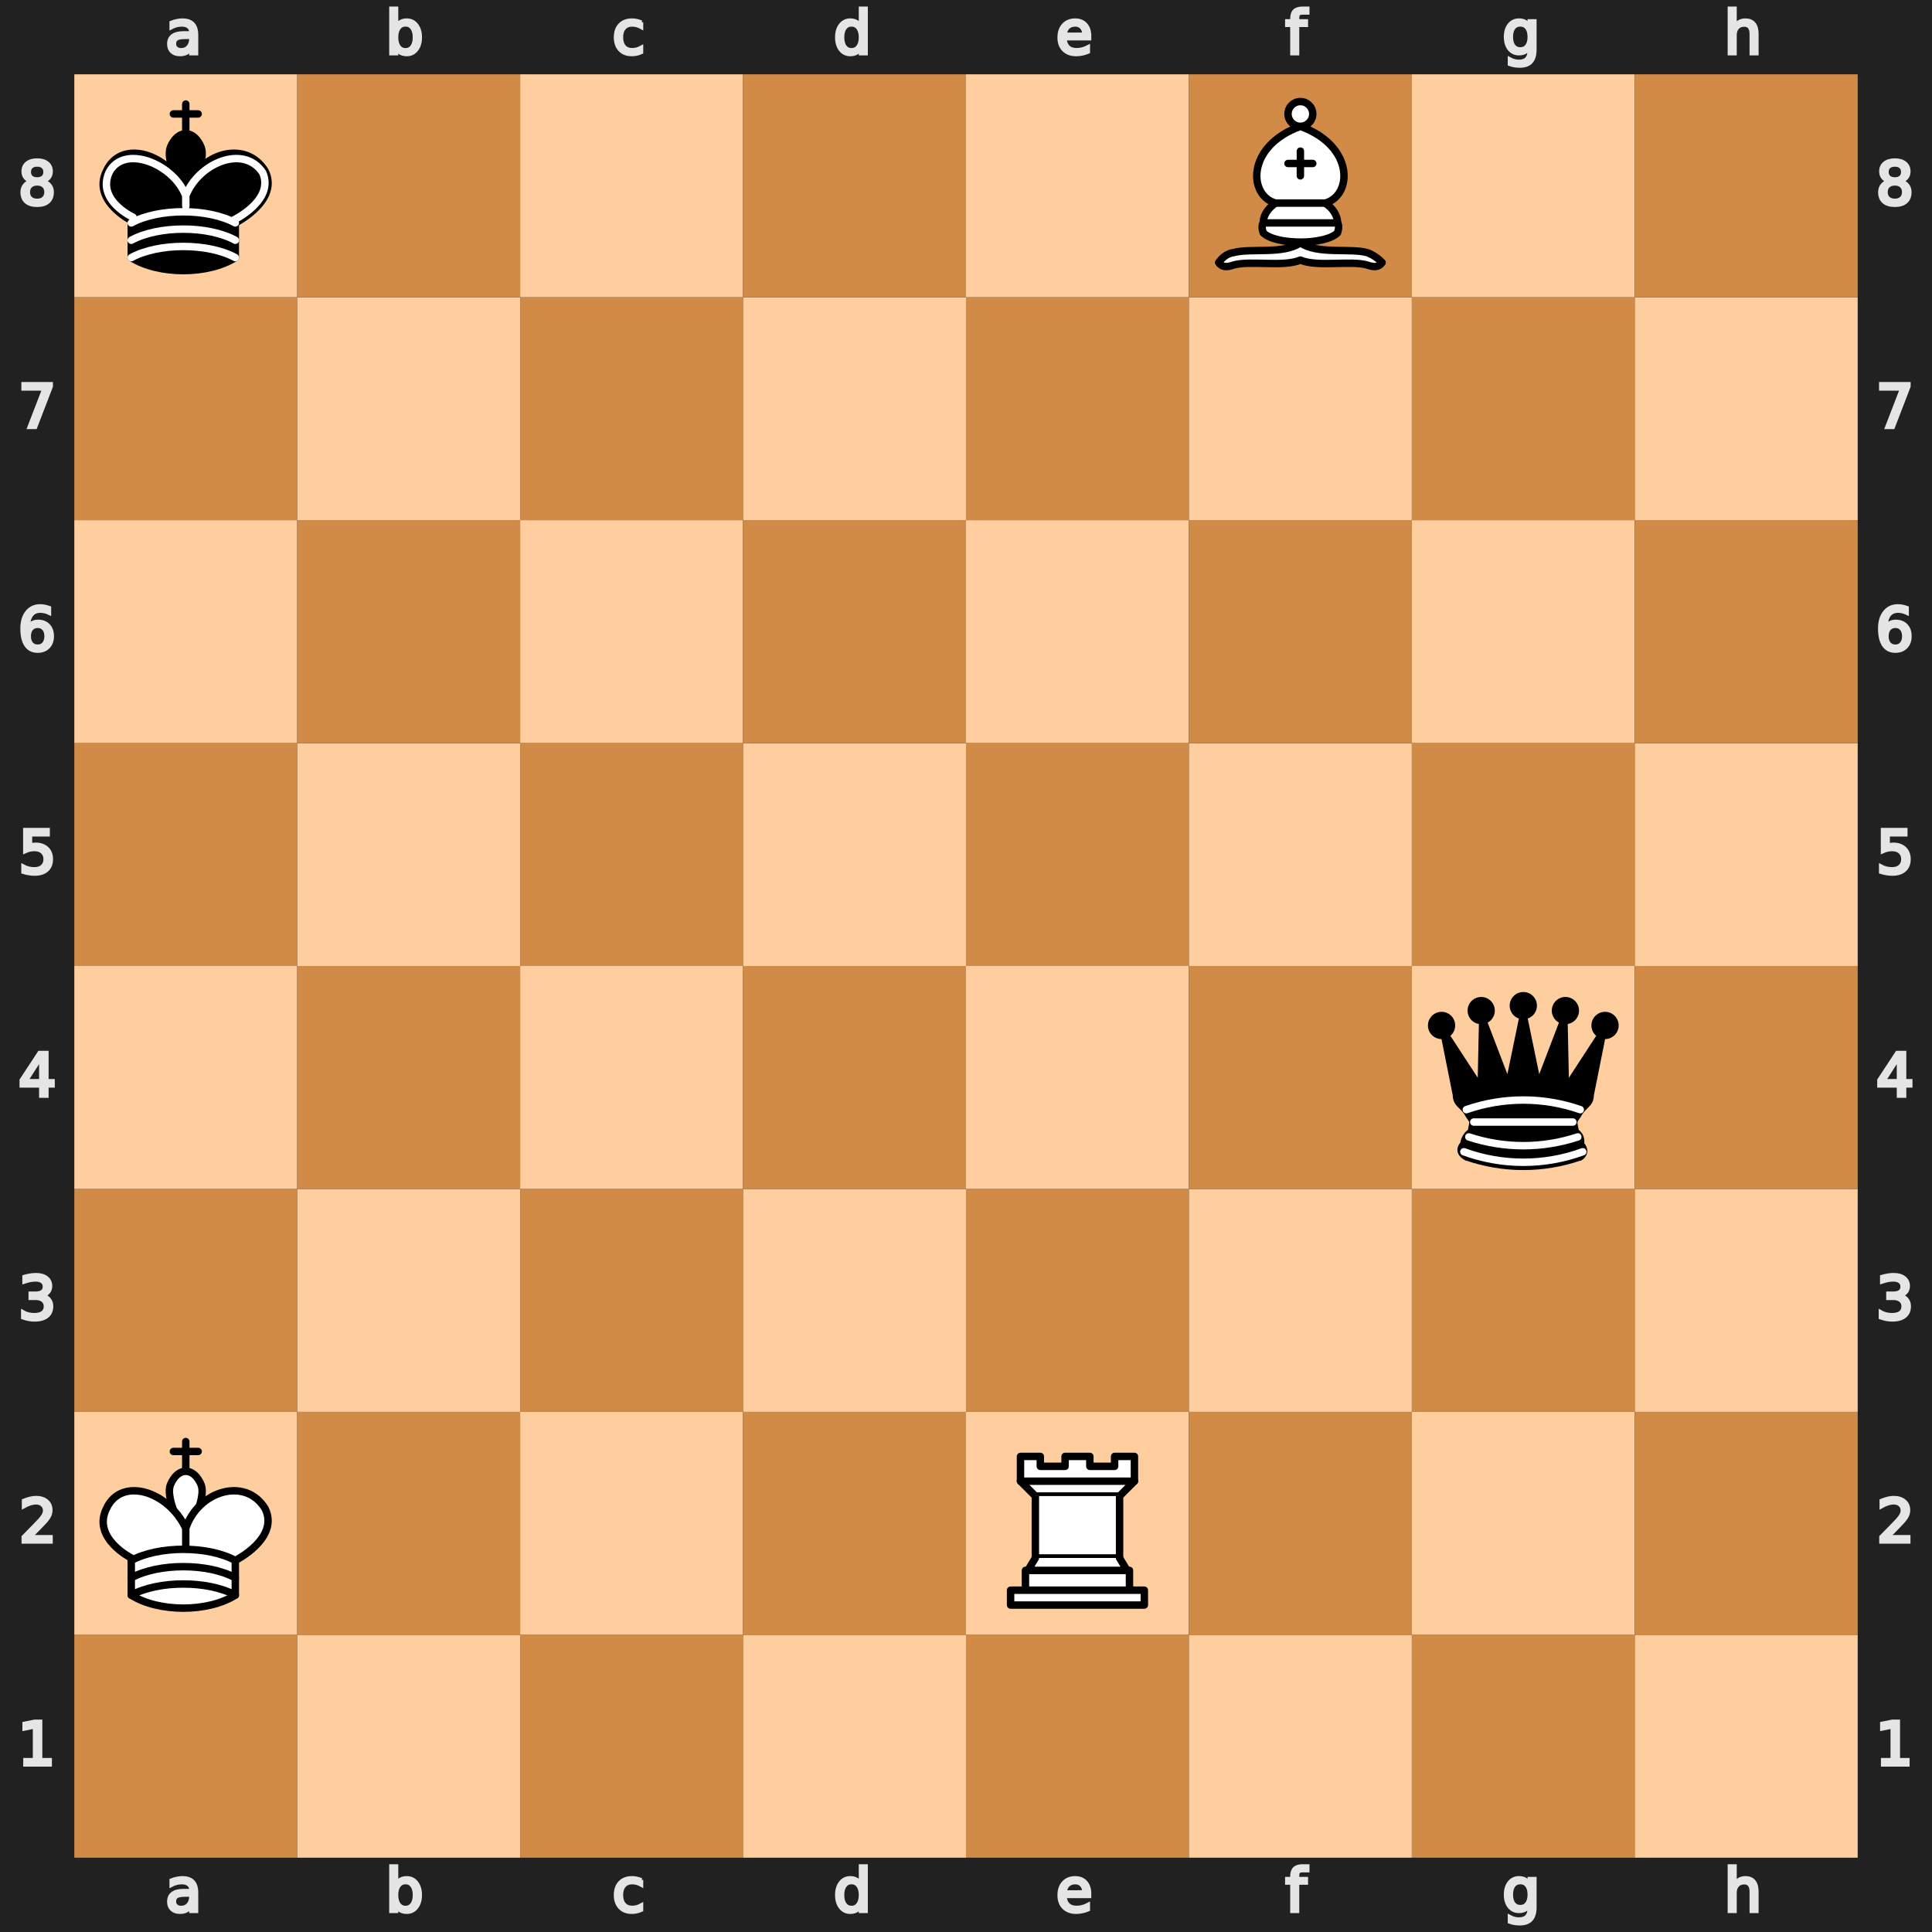
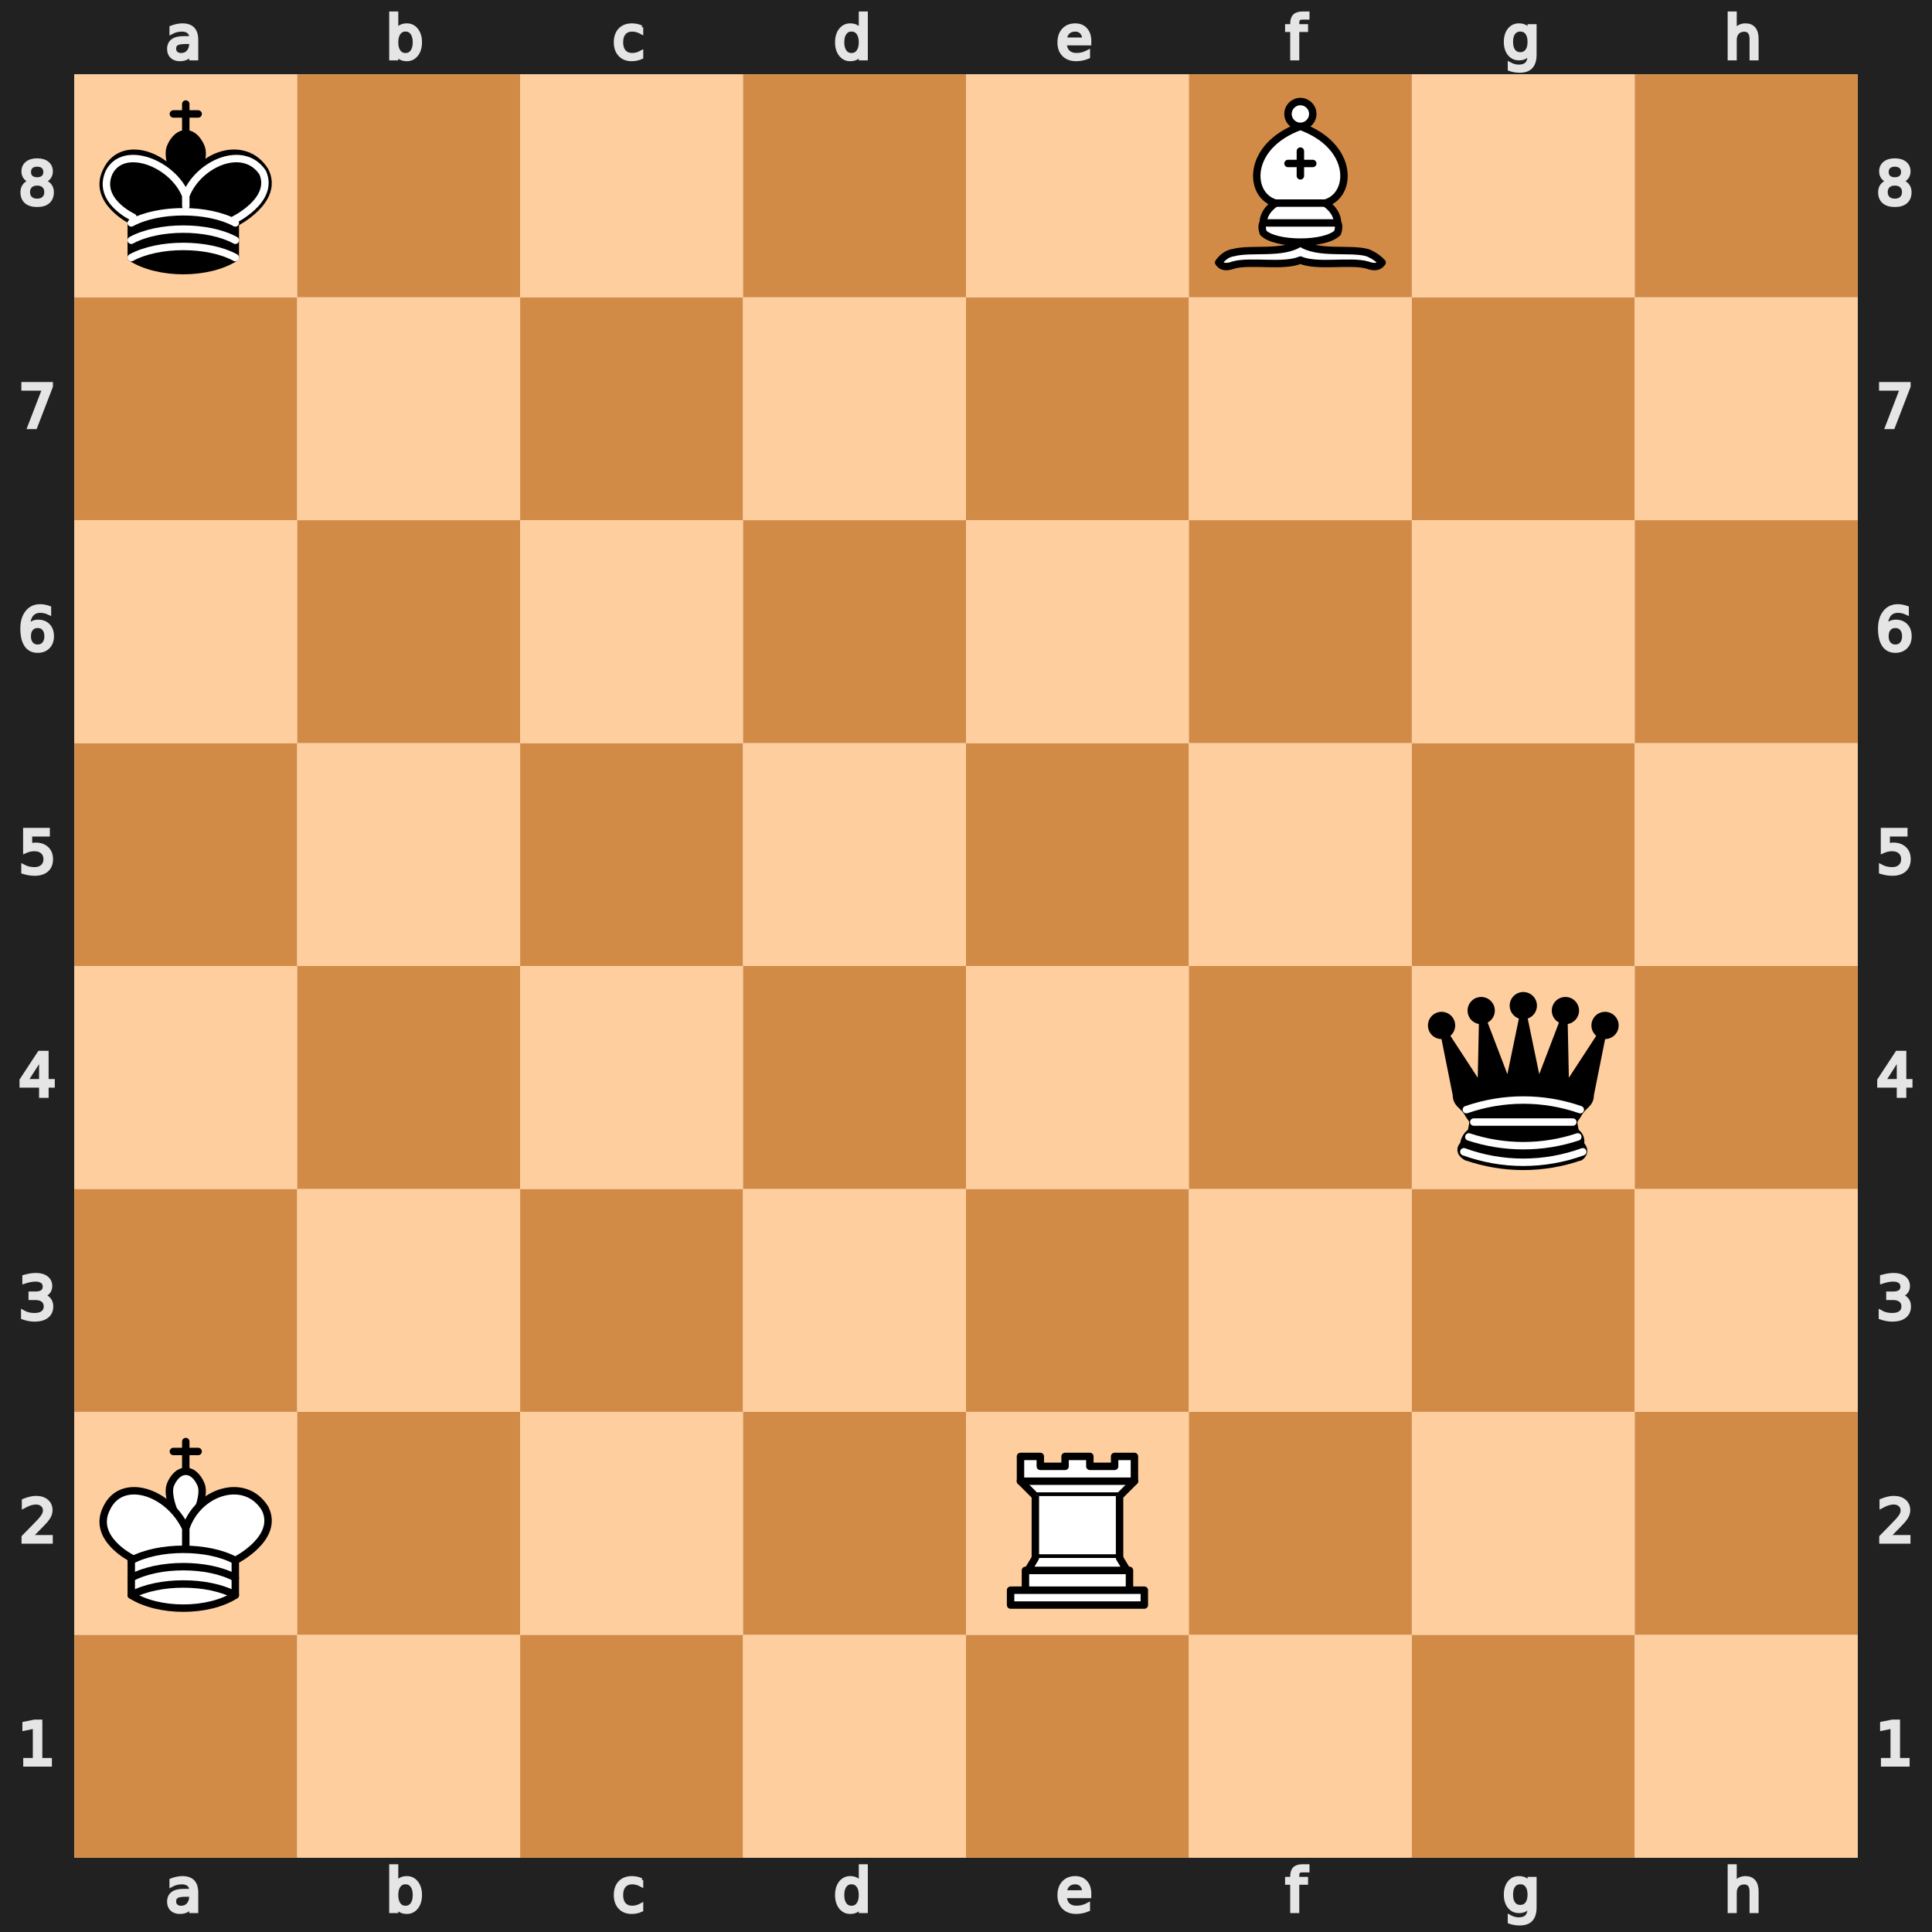
- <svg xmlns="http://www.w3.org/2000/svg" xmlns:xlink="http://www.w3.org/1999/xlink" version="1.2" baseProfile="tiny" viewBox="0 0 390 390" width="200" height="200">
+ <svg xmlns="http://www.w3.org/2000/svg" xmlns:xlink="http://www.w3.org/1999/xlink" viewBox="0 0 390 390" width="200" height="200">
  <defs>
    <g id="white-bishop" class="white bishop" fill="none" fill-rule="evenodd" stroke="#000" stroke-width="1.5" stroke-linecap="round" stroke-linejoin="round">
      <g fill="#fff" stroke-linecap="butt">
        <path d="M9 36c3.39-.97 10.11.43 13.5-2 3.39 2.43 10.11 1.03 13.5 2 0 0 1.65.54 3 2-.68.97-1.65.99-3 .5-3.39-.97-10.11.46-13.5-1-3.39 1.46-10.11.03-13.5 1-1.354.49-2.323.47-3-.5 1.354-1.94 3-2 3-2zM15 32c2.5 2.5 12.5 2.5 15 0 .5-1.5 0-2 0-2 0-2.5-2.5-4-2.5-4 5.5-1.5 6-11.5-5-15.5-11 4-10.5 14-5 15.5 0 0-2.5 1.5-2.5 4 0 0-.5.5 0 2zM25 8a2.5 2.5 0 1 1-5 0 2.5 2.5 0 1 1 5 0z" />
      </g>
      <path d="M17.5 26h10M15 30h15m-7.5-14.5v5M20 18h5" stroke-linejoin="miter" />
    </g>
    <g id="white-rook" class="white rook" fill="#fff" fill-rule="evenodd" stroke="#000" stroke-width="1.5" stroke-linecap="round" stroke-linejoin="round">
      <path d="M9 39h27v-3H9v3zM12 36v-4h21v4H12zM11 14V9h4v2h5V9h5v2h5V9h4v5" stroke-linecap="butt" />
      <path d="M34 14l-3 3H14l-3-3" />
      <path d="M31 17v12.5H14V17" stroke-linecap="butt" stroke-linejoin="miter" />
      <path d="M31 29.5l1.5 2.5h-20l1.5-2.5" />
      <path d="M11 14h23" fill="none" stroke-linejoin="miter" />
    </g>
    <g id="white-king" class="white king" fill="none" fill-rule="evenodd" stroke="#000" stroke-width="1.5" stroke-linecap="round" stroke-linejoin="round">
      <path d="M22.5 11.63V6M20 8h5" stroke-linejoin="miter" />
      <path d="M22.5 25s4.5-7.5 3-10.5c0 0-1-2.5-3-2.5s-3 2.5-3 2.5c-1.5 3 3 10.5 3 10.5" fill="#fff" stroke-linecap="butt" stroke-linejoin="miter" />
      <path d="M11.5 37c5.5 3.5 15.5 3.5 21 0v-7s9-4.5 6-10.5c-4-6.5-13.5-3.5-16 4V27v-3.5c-3.5-7.5-13-10.5-16-4-3 6 5 10 5 10V37z" fill="#fff" />
      <path d="M11.5 30c5.5-3 15.5-3 21 0m-21 3.5c5.5-3 15.5-3 21 0m-21 3.5c5.5-3 15.5-3 21 0" />
    </g>
    <g id="black-queen" class="black queen" fill="#000" fill-rule="evenodd" stroke="#000" stroke-width="1.5" stroke-linecap="round" stroke-linejoin="round">
      <g fill="#000" stroke="none">
        <circle cx="6" cy="12" r="2.75" />
        <circle cx="14" cy="9" r="2.75" />
        <circle cx="22.5" cy="8" r="2.75" />
        <circle cx="31" cy="9" r="2.75" />
        <circle cx="39" cy="12" r="2.75" />
      </g>
      <path d="M9 26c8.5-1.5 21-1.5 27 0l2.5-12.5L31 25l-.3-14.1-5.2 13.6-3-14.5-3 14.5-5.2-13.6L14 25 6.5 13.5 9 26zM9 26c0 2 1.5 2 2.5 4 1 1.5 1 1 .5 3.5-1.5 1-1.5 2.5-1.5 2.5-1.5 1.5.5 2.5.5 2.5 6.5 1 16.5 1 23 0 0 0 1.5-1 0-2.5 0 0 .5-1.5-1-2.5-.5-2.5-.5-2 .5-3.5 1-2 2.5-2 2.5-4-8.5-1.5-18.5-1.5-27 0z" stroke-linecap="butt" />
      <path d="M11 38.5a35 35 1 0 0 23 0" fill="none" stroke-linecap="butt" />
      <path d="M11 29a35 35 1 0 1 23 0M12.5 31.5h20M11.5 34.5a35 35 1 0 0 22 0M10.5 37.5a35 35 1 0 0 24 0" fill="none" stroke="#fff" />
    </g>
    <g id="black-king" class="black king" fill="none" fill-rule="evenodd" stroke="#000" stroke-width="1.5" stroke-linecap="round" stroke-linejoin="round">
      <path d="M22.5 11.63V6" stroke-linejoin="miter" />
      <path d="M22.5 25s4.5-7.5 3-10.5c0 0-1-2.5-3-2.5s-3 2.5-3 2.5c-1.5 3 3 10.5 3 10.5" fill="#000" stroke-linecap="butt" stroke-linejoin="miter" />
      <path d="M11.5 37c5.5 3.5 15.5 3.5 21 0v-7s9-4.5 6-10.5c-4-6.5-13.5-3.5-16 4V27v-3.5c-3.5-7.5-13-10.5-16-4-3 6 5 10 5 10V37z" fill="#000" />
      <path d="M20 8h5" stroke-linejoin="miter" />
      <path d="M32 29.5s8.5-4 6.03-9.65C34.15 14 25 18 22.5 24.5l.01 2.1-.01-2.1C20 18 9.906 14 6.997 19.85c-2.497 5.65 4.853 9 4.853 9M11.5 30c5.5-3 15.5-3 21 0m-21 3.5c5.5-3 15.5-3 21 0m-21 3.5c5.5-3 15.5-3 21 0" stroke="#fff" />
    </g>
  </defs>
-   <rect x="0" y="0" width="390" height="390" fill="#212121" />
-   <g transform="translate(20, 0) scale(0.75, 0.75)" fill="#e5e5e5" stroke="#e5e5e5">
+   <rect x="7.5" y="7.5" width="375" height="375" fill="none" stroke="#212121" stroke-width="15" />
+   <g transform="translate(20, 1) scale(0.75, 0.75)" fill="#e5e5e5" stroke="#e5e5e5">
    <path d="M23.328 10.016q-1.742 0-2.414.398-.672.398-.672 1.36 0 .765.5 1.218.508.445 1.375.445 1.196 0 1.914-.843.727-.852.727-2.258v-.32zm2.867-.594v4.992h-1.437v-1.328q-.492.797-1.227 1.18-.734.375-1.797.375-1.343 0-2.14-.75-.79-.758-.79-2.024 0-1.476.985-2.226.992-.75 2.953-.75h2.016V8.75q0-.992-.656-1.531-.649-.547-1.829-.547-.75 0-1.46.18-.711.18-1.368.539V6.062q.79-.304 1.532-.453.742-.156 1.445-.156 1.898 0 2.836.984.937.985.937 2.985z" />
  </g>
  <g transform="translate(20, 375) scale(0.75, 0.75)" fill="#e5e5e5" stroke="#e5e5e5">
    <path d="M23.328 10.016q-1.742 0-2.414.398-.672.398-.672 1.36 0 .765.5 1.218.508.445 1.375.445 1.196 0 1.914-.843.727-.852.727-2.258v-.32zm2.867-.594v4.992h-1.437v-1.328q-.492.797-1.227 1.18-.734.375-1.797.375-1.343 0-2.14-.75-.79-.758-.79-2.024 0-1.476.985-2.226.992-.75 2.953-.75h2.016V8.75q0-.992-.656-1.531-.649-.547-1.829-.547-.75 0-1.46.18-.711.18-1.368.539V6.062q.79-.304 1.532-.453.742-.156 1.445-.156 1.898 0 2.836.984.937.985.937 2.985z" />
  </g>
-   <g transform="translate(65, 0) scale(0.75, 0.75)" fill="#e5e5e5" stroke="#e5e5e5">
+   <g transform="translate(65, 1) scale(0.75, 0.75)" fill="#e5e5e5" stroke="#e5e5e5">
    <path d="M24.922 10.047q0-1.586-.656-2.485-.649-.906-1.79-.906-1.14 0-1.796.906-.649.899-.649 2.485 0 1.586.649 2.492.656.898 1.797.898 1.14 0 1.789-.898.656-.906.656-2.492zm-4.89-3.055q.452-.781 1.14-1.156.695-.383 1.656-.383 1.594 0 2.586 1.266 1 1.265 1 3.328 0 2.062-1 3.328-.992 1.266-2.586 1.266-.96 0-1.656-.375-.688-.383-1.14-1.164v1.312h-1.446V2.258h1.445z" />
  </g>
  <g transform="translate(65, 375) scale(0.75, 0.75)" fill="#e5e5e5" stroke="#e5e5e5">
    <path d="M24.922 10.047q0-1.586-.656-2.485-.649-.906-1.79-.906-1.14 0-1.796.906-.649.899-.649 2.485 0 1.586.649 2.492.656.898 1.797.898 1.14 0 1.789-.898.656-.906.656-2.492zm-4.89-3.055q.452-.781 1.14-1.156.695-.383 1.656-.383 1.594 0 2.586 1.266 1 1.265 1 3.328 0 2.062-1 3.328-.992 1.266-2.586 1.266-.96 0-1.656-.375-.688-.383-1.14-1.164v1.312h-1.446V2.258h1.445z" />
  </g>
-   <g transform="translate(110, 0) scale(0.75, 0.75)" fill="#e5e5e5" stroke="#e5e5e5">
+   <g transform="translate(110, 1) scale(0.75, 0.75)" fill="#e5e5e5" stroke="#e5e5e5">
    <path d="M25.96 6v1.344q-.608-.336-1.226-.5-.609-.172-1.234-.172-1.398 0-2.172.89-.773.883-.773 2.485 0 1.601.773 2.492.774.883 2.172.883.625 0 1.234-.164.618-.172 1.227-.508v1.328q-.602.281-1.25.422-.64.14-1.367.14-1.977 0-3.14-1.242-1.165-1.242-1.165-3.351 0-2.14 1.172-3.367 1.18-1.227 3.227-1.227.664 0 1.296.14.633.134 1.227.407z" />
  </g>
  <g transform="translate(110, 375) scale(0.75, 0.75)" fill="#e5e5e5" stroke="#e5e5e5">
    <path d="M25.96 6v1.344q-.608-.336-1.226-.5-.609-.172-1.234-.172-1.398 0-2.172.89-.773.883-.773 2.485 0 1.601.773 2.492.774.883 2.172.883.625 0 1.234-.164.618-.172 1.227-.508v1.328q-.602.281-1.25.422-.64.14-1.367.14-1.977 0-3.14-1.242-1.165-1.242-1.165-3.351 0-2.14 1.172-3.367 1.18-1.227 3.227-1.227.664 0 1.296.14.633.134 1.227.407z" />
  </g>
-   <g transform="translate(155, 0) scale(0.75, 0.75)" fill="#e5e5e5" stroke="#e5e5e5">
+   <g transform="translate(155, 1) scale(0.75, 0.75)" fill="#e5e5e5" stroke="#e5e5e5">
    <path d="M24.973 6.992V2.258h1.437v12.156h-1.437v-1.312q-.453.78-1.149 1.164-.687.375-1.656.375-1.586 0-2.586-1.266-.992-1.266-.992-3.328 0-2.063.992-3.328 1-1.266 2.586-1.266.969 0 1.656.383.696.375 1.149 1.156zm-4.899 3.055q0 1.586.649 2.492.656.898 1.797.898 1.14 0 1.796-.898.657-.906.657-2.492 0-1.586-.657-2.485-.656-.906-1.796-.906-1.141 0-1.797.906-.649.899-.649 2.485z" />
  </g>
  <g transform="translate(155, 375) scale(0.75, 0.75)" fill="#e5e5e5" stroke="#e5e5e5">
    <path d="M24.973 6.992V2.258h1.437v12.156h-1.437v-1.312q-.453.78-1.149 1.164-.687.375-1.656.375-1.586 0-2.586-1.266-.992-1.266-.992-3.328 0-2.063.992-3.328 1-1.266 2.586-1.266.969 0 1.656.383.696.375 1.149 1.156zm-4.899 3.055q0 1.586.649 2.492.656.898 1.797.898 1.14 0 1.796-.898.657-.906.657-2.492 0-1.586-.657-2.485-.656-.906-1.796-.906-1.141 0-1.797.906-.649.899-.649 2.485z" />
  </g>
-   <g transform="translate(200, 0) scale(0.75, 0.75)" fill="#e5e5e5" stroke="#e5e5e5">
+   <g transform="translate(200, 1) scale(0.75, 0.75)" fill="#e5e5e5" stroke="#e5e5e5">
    <path d="M26.555 9.68v.703h-6.61q.094 1.484.89 2.265.806.774 2.235.774.828 0 1.602-.203.781-.203 1.547-.61v1.36q-.774.328-1.586.5-.813.172-1.649.172-2.093 0-3.32-1.22-1.219-1.218-1.219-3.296 0-2.148 1.157-3.406 1.164-1.266 3.132-1.266 1.766 0 2.79 1.14 1.03 1.134 1.03 3.087zm-1.438-.422q-.015-1.18-.664-1.883-.64-.703-1.703-.703-1.203 0-1.93.68-.718.68-.828 1.914z" />
  </g>
  <g transform="translate(200, 375) scale(0.75, 0.75)" fill="#e5e5e5" stroke="#e5e5e5">
    <path d="M26.555 9.68v.703h-6.61q.094 1.484.89 2.265.806.774 2.235.774.828 0 1.602-.203.781-.203 1.547-.61v1.36q-.774.328-1.586.5-.813.172-1.649.172-2.093 0-3.32-1.22-1.219-1.218-1.219-3.296 0-2.148 1.157-3.406 1.164-1.266 3.132-1.266 1.766 0 2.79 1.14 1.03 1.134 1.03 3.087zm-1.438-.422q-.015-1.18-.664-1.883-.64-.703-1.703-.703-1.203 0-1.93.68-.718.68-.828 1.914z" />
  </g>
-   <g transform="translate(245, 0) scale(0.75, 0.75)" fill="#e5e5e5" stroke="#e5e5e5">
+   <g transform="translate(245, 1) scale(0.75, 0.75)" fill="#e5e5e5" stroke="#e5e5e5">
    <path d="M25.285 2.258v1.195H23.91q-.773 0-1.078.313-.297.312-.297 1.125v.773h2.367v1.117h-2.367v7.633H21.09V6.781h-1.375V5.664h1.375v-.61q0-1.46.68-2.124.68-.672 2.156-.672z" />
  </g>
  <g transform="translate(245, 375) scale(0.75, 0.75)" fill="#e5e5e5" stroke="#e5e5e5">
    <path d="M25.285 2.258v1.195H23.91q-.773 0-1.078.313-.297.312-.297 1.125v.773h2.367v1.117h-2.367v7.633H21.09V6.781h-1.375V5.664h1.375v-.61q0-1.46.68-2.124.68-.672 2.156-.672z" />
  </g>
-   <g transform="translate(290, 0) scale(0.75, 0.75)" fill="#e5e5e5" stroke="#e5e5e5">
+   <g transform="translate(290, 1) scale(0.75, 0.75)" fill="#e5e5e5" stroke="#e5e5e5">
    <path d="M24.973 9.937q0-1.562-.649-2.421-.64-.86-1.804-.86-1.157 0-1.805.86-.64.859-.64 2.421 0 1.555.64 2.415.648.859 1.805.859 1.164 0 1.804-.86.649-.859.649-2.414zm1.437 3.391q0 2.234-.992 3.32-.992 1.094-3.04 1.094-.757 0-1.429-.117-.672-.11-1.304-.344v-1.398q.632.344 1.25.508.617.164 1.257.164 1.414 0 2.118-.743.703-.734.703-2.226v-.711q-.446.773-1.141 1.156-.695.383-1.664.383-1.61 0-2.594-1.227-.984-1.226-.984-3.25 0-2.03.984-3.257.985-1.227 2.594-1.227.969 0 1.664.383t1.14 1.156V5.664h1.438z" />
  </g>
  <g transform="translate(290, 375) scale(0.75, 0.75)" fill="#e5e5e5" stroke="#e5e5e5">
    <path d="M24.973 9.937q0-1.562-.649-2.421-.64-.86-1.804-.86-1.157 0-1.805.86-.64.859-.64 2.421 0 1.555.64 2.415.648.859 1.805.859 1.164 0 1.804-.86.649-.859.649-2.414zm1.437 3.391q0 2.234-.992 3.32-.992 1.094-3.04 1.094-.757 0-1.429-.117-.672-.11-1.304-.344v-1.398q.632.344 1.25.508.617.164 1.257.164 1.414 0 2.118-.743.703-.734.703-2.226v-.711q-.446.773-1.141 1.156-.695.383-1.664.383-1.61 0-2.594-1.227-.984-1.226-.984-3.25 0-2.03.984-3.257.985-1.227 2.594-1.227.969 0 1.664.383t1.14 1.156V5.664h1.438z" />
  </g>
-   <g transform="translate(335, 0) scale(0.75, 0.75)" fill="#e5e5e5" stroke="#e5e5e5">
+   <g transform="translate(335, 1) scale(0.75, 0.75)" fill="#e5e5e5" stroke="#e5e5e5">
    <path d="M26.164 9.133v5.281h-1.437V9.18q0-1.243-.485-1.86-.484-.617-1.453-.617-1.164 0-1.836.742-.672.742-.672 2.024v4.945h-1.445V2.258h1.445v4.765q.516-.789 1.211-1.18.703-.39 1.617-.39 1.508 0 2.282.938.773.93.773 2.742z" />
  </g>
  <g transform="translate(335, 375) scale(0.75, 0.75)" fill="#e5e5e5" stroke="#e5e5e5">
    <path d="M26.164 9.133v5.281h-1.437V9.18q0-1.243-.485-1.86-.484-.617-1.453-.617-1.164 0-1.836.742-.672.742-.672 2.024v4.945h-1.445V2.258h1.445v4.765q.516-.789 1.211-1.18.703-.39 1.617-.39 1.508 0 2.282.938.773.93.773 2.742z" />
  </g>
  <g transform="translate(0, 335) scale(0.75, 0.75)" fill="#e5e5e5" stroke="#e5e5e5">
    <path d="M6.754 26.996h2.578v-8.898l-2.805.562v-1.437l2.79-.563h1.578v10.336h2.578v1.328h-6.72z" />
  </g>
  <g transform="translate(375, 335) scale(0.75, 0.75)" fill="#e5e5e5" stroke="#e5e5e5">
    <path d="M6.754 26.996h2.578v-8.898l-2.805.562v-1.437l2.79-.563h1.578v10.336h2.578v1.328h-6.72z" />
  </g>
  <g transform="translate(0, 290) scale(0.75, 0.75)" fill="#e5e5e5" stroke="#e5e5e5">
    <path d="M8.195 26.996h5.508v1.328H6.297v-1.328q.898-.93 2.445-2.492 1.555-1.57 1.953-2.024.758-.851 1.055-1.437.305-.594.305-1.164 0-.93-.657-1.516-.648-.586-1.695-.586-.742 0-1.57.258-.82.258-1.758.781v-1.593q.953-.383 1.781-.578.828-.196 1.516-.196 1.812 0 2.89.906 1.079.907 1.079 2.422 0 .72-.274 1.368-.265.64-.976 1.515-.196.227-1.243 1.313-1.046 1.078-2.953 3.023z" />
  </g>
  <g transform="translate(375, 290) scale(0.75, 0.75)" fill="#e5e5e5" stroke="#e5e5e5">
    <path d="M8.195 26.996h5.508v1.328H6.297v-1.328q.898-.93 2.445-2.492 1.555-1.57 1.953-2.024.758-.851 1.055-1.437.305-.594.305-1.164 0-.93-.657-1.516-.648-.586-1.695-.586-.742 0-1.57.258-.82.258-1.758.781v-1.593q.953-.383 1.781-.578.828-.196 1.516-.196 1.812 0 2.89.906 1.079.907 1.079 2.422 0 .72-.274 1.368-.265.64-.976 1.515-.196.227-1.243 1.313-1.046 1.078-2.953 3.023z" />
  </g>
  <g transform="translate(0, 245) scale(0.75, 0.75)" fill="#e5e5e5" stroke="#e5e5e5">
    <path d="M11.434 22.035q1.132.242 1.765 1.008.64.766.64 1.89 0 1.727-1.187 2.672-1.187.946-3.375.946-.734 0-1.515-.149-.774-.14-1.602-.43V26.45q.656.383 1.438.578.78.196 1.632.196 1.485 0 2.258-.586.782-.586.782-1.703 0-1.032-.727-1.61-.719-.586-2.008-.586h-1.36v-1.297h1.423q1.164 0 1.78-.46.618-.47.618-1.344 0-.899-.64-1.375-.633-.485-1.82-.485-.65 0-1.391.141-.743.14-1.633.437V16.95q.898-.25 1.68-.375.788-.125 1.484-.125 1.797 0 2.844.82 1.046.813 1.046 2.204 0 .968-.554 1.64-.555.664-1.578.922z" />
  </g>
  <g transform="translate(375, 245) scale(0.75, 0.75)" fill="#e5e5e5" stroke="#e5e5e5">
    <path d="M11.434 22.035q1.132.242 1.765 1.008.64.766.64 1.89 0 1.727-1.187 2.672-1.187.946-3.375.946-.734 0-1.515-.149-.774-.14-1.602-.43V26.45q.656.383 1.438.578.78.196 1.632.196 1.485 0 2.258-.586.782-.586.782-1.703 0-1.032-.727-1.61-.719-.586-2.008-.586h-1.36v-1.297h1.423q1.164 0 1.78-.46.618-.47.618-1.344 0-.899-.64-1.375-.633-.485-1.82-.485-.65 0-1.391.141-.743.14-1.633.437V16.95q.898-.25 1.68-.375.788-.125 1.484-.125 1.797 0 2.844.82 1.046.813 1.046 2.204 0 .968-.554 1.64-.555.664-1.578.922z" />
  </g>
  <g transform="translate(0, 200) scale(0.75, 0.75)" fill="#e5e5e5" stroke="#e5e5e5">
    <path d="M11.016 18.035L7.03 24.262h3.985zm-.414-1.375h1.984v7.602h1.664v1.312h-1.664v2.75h-1.57v-2.75H5.75v-1.523z" />
  </g>
  <g transform="translate(375, 200) scale(0.75, 0.75)" fill="#e5e5e5" stroke="#e5e5e5">
    <path d="M11.016 18.035L7.03 24.262h3.985zm-.414-1.375h1.984v7.602h1.664v1.312h-1.664v2.75h-1.57v-2.75H5.75v-1.523z" />
  </g>
  <g transform="translate(0, 155) scale(0.75, 0.75)" fill="#e5e5e5" stroke="#e5e5e5">
    <path d="M6.719 16.66h6.195v1.328h-4.75v2.86q.344-.118.688-.172.343-.063.687-.063 1.953 0 3.094 1.07 1.14 1.07 1.14 2.899 0 1.883-1.171 2.93-1.172 1.039-3.305 1.039-.735 0-1.5-.125-.758-.125-1.57-.375v-1.586q.703.383 1.453.57.75.188 1.586.188 1.351 0 2.14-.711.79-.711.79-1.93 0-1.219-.79-1.93-.789-.71-2.14-.71-.633 0-1.266.14-.625.14-1.281.438z" />
  </g>
  <g transform="translate(375, 155) scale(0.75, 0.75)" fill="#e5e5e5" stroke="#e5e5e5">
    <path d="M6.719 16.66h6.195v1.328h-4.75v2.86q.344-.118.688-.172.343-.063.687-.063 1.953 0 3.094 1.07 1.14 1.07 1.14 2.899 0 1.883-1.171 2.93-1.172 1.039-3.305 1.039-.735 0-1.5-.125-.758-.125-1.57-.375v-1.586q.703.383 1.453.57.75.188 1.586.188 1.351 0 2.14-.711.79-.711.79-1.93 0-1.219-.79-1.93-.789-.71-2.14-.71-.633 0-1.266.14-.625.14-1.281.438z" />
  </g>
  <g transform="translate(0, 110) scale(0.75, 0.75)" fill="#e5e5e5" stroke="#e5e5e5">
    <path d="M10.137 21.863q-1.063 0-1.688.727-.617.726-.617 1.992 0 1.258.617 1.992.625.727 1.688.727 1.062 0 1.68-.727.624-.734.624-1.992 0-1.266-.625-1.992-.617-.727-1.68-.727zm3.133-4.945v1.437q-.594-.28-1.204-.43-.601-.148-1.195-.148-1.562 0-2.39 1.055-.82 1.055-.938 3.188.46-.68 1.156-1.04.696-.367 1.531-.367 1.758 0 2.774 1.07 1.023 1.063 1.023 2.899 0 1.797-1.062 2.883-1.063 1.086-2.828 1.086-2.024 0-3.094-1.547-1.07-1.555-1.07-4.5 0-2.766 1.312-4.406 1.313-1.649 3.524-1.649.593 0 1.195.117.61.118 1.266.352z" />
  </g>
  <g transform="translate(375, 110) scale(0.75, 0.75)" fill="#e5e5e5" stroke="#e5e5e5">
    <path d="M10.137 21.863q-1.063 0-1.688.727-.617.726-.617 1.992 0 1.258.617 1.992.625.727 1.688.727 1.062 0 1.68-.727.624-.734.624-1.992 0-1.266-.625-1.992-.617-.727-1.68-.727zm3.133-4.945v1.437q-.594-.28-1.204-.43-.601-.148-1.195-.148-1.562 0-2.39 1.055-.82 1.055-.938 3.188.46-.68 1.156-1.04.696-.367 1.531-.367 1.758 0 2.774 1.07 1.023 1.063 1.023 2.899 0 1.797-1.062 2.883-1.063 1.086-2.828 1.086-2.024 0-3.094-1.547-1.07-1.555-1.07-4.5 0-2.766 1.312-4.406 1.313-1.649 3.524-1.649.593 0 1.195.117.61.118 1.266.352z" />
  </g>
  <g transform="translate(0, 65) scale(0.75, 0.75)" fill="#e5e5e5" stroke="#e5e5e5">
    <path d="M6.25 16.66h7.5v.672L9.516 28.324H7.867l3.985-10.336H6.25z" />
  </g>
  <g transform="translate(375, 65) scale(0.75, 0.75)" fill="#e5e5e5" stroke="#e5e5e5">
    <path d="M6.25 16.66h7.5v.672L9.516 28.324H7.867l3.985-10.336H6.25z" />
  </g>
  <g transform="translate(0, 20) scale(0.75, 0.75)" fill="#e5e5e5" stroke="#e5e5e5">
    <path d="M10 22.785q-1.125 0-1.773.602-.641.601-.641 1.656t.64 1.656q.649.602 1.774.602t1.773-.602q.649-.61.649-1.656 0-1.055-.649-1.656-.64-.602-1.773-.602zm-1.578-.672q-1.016-.25-1.586-.945-.563-.695-.563-1.695 0-1.399.993-2.211 1-.813 2.734-.813 1.742 0 2.734.813.993.812.993 2.21 0 1-.57 1.696-.563.695-1.571.945 1.14.266 1.773 1.04.641.773.641 1.89 0 1.695-1.04 2.602-1.03.906-2.96.906t-2.969-.906Q6 26.738 6 25.043q0-1.117.64-1.89.641-.774 1.782-1.04zm-.578-2.492q0 .906.562 1.414.57.508 1.594.508 1.016 0 1.586-.508.578-.508.578-1.414 0-.906-.578-1.414-.57-.508-1.586-.508-1.023 0-1.594.508-.562.508-.562 1.414z" />
  </g>
  <g transform="translate(375, 20) scale(0.75, 0.75)" fill="#e5e5e5" stroke="#e5e5e5">
    <path d="M10 22.785q-1.125 0-1.773.602-.641.601-.641 1.656t.64 1.656q.649.602 1.774.602t1.773-.602q.649-.61.649-1.656 0-1.055-.649-1.656-.64-.602-1.773-.602zm-1.578-.672q-1.016-.25-1.586-.945-.563-.695-.563-1.695 0-1.399.993-2.211 1-.813 2.734-.813 1.742 0 2.734.813.993.812.993 2.21 0 1-.57 1.696-.563.695-1.571.945 1.14.266 1.773 1.04.641.773.641 1.89 0 1.695-1.04 2.602-1.03.906-2.96.906t-2.969-.906Q6 26.738 6 25.043q0-1.117.64-1.89.641-.774 1.782-1.04zm-.578-2.492q0 .906.562 1.414.57.508 1.594.508 1.016 0 1.586-.508.578-.508.578-1.414 0-.906-.578-1.414-.57-.508-1.586-.508-1.023 0-1.594.508-.562.508-.562 1.414z" />
  </g>
  <rect x="15" y="330" width="45" height="45" class="square dark a1" stroke="none" fill="#d18b47" />
  <rect x="60" y="330" width="45" height="45" class="square light b1" stroke="none" fill="#ffce9e" />
  <rect x="105" y="330" width="45" height="45" class="square dark c1" stroke="none" fill="#d18b47" />
  <rect x="150" y="330" width="45" height="45" class="square light d1" stroke="none" fill="#ffce9e" />
  <rect x="195" y="330" width="45" height="45" class="square dark e1" stroke="none" fill="#d18b47" />
  <rect x="240" y="330" width="45" height="45" class="square light f1" stroke="none" fill="#ffce9e" />
  <rect x="285" y="330" width="45" height="45" class="square dark g1" stroke="none" fill="#d18b47" />
  <rect x="330" y="330" width="45" height="45" class="square light h1" stroke="none" fill="#ffce9e" />
  <rect x="15" y="285" width="45" height="45" class="square light a2" stroke="none" fill="#ffce9e" />
  <rect x="60" y="285" width="45" height="45" class="square dark b2" stroke="none" fill="#d18b47" />
  <rect x="105" y="285" width="45" height="45" class="square light c2" stroke="none" fill="#ffce9e" />
  <rect x="150" y="285" width="45" height="45" class="square dark d2" stroke="none" fill="#d18b47" />
  <rect x="195" y="285" width="45" height="45" class="square light e2" stroke="none" fill="#ffce9e" />
  <rect x="240" y="285" width="45" height="45" class="square dark f2" stroke="none" fill="#d18b47" />
  <rect x="285" y="285" width="45" height="45" class="square light g2" stroke="none" fill="#ffce9e" />
  <rect x="330" y="285" width="45" height="45" class="square dark h2" stroke="none" fill="#d18b47" />
  <rect x="15" y="240" width="45" height="45" class="square dark a3" stroke="none" fill="#d18b47" />
  <rect x="60" y="240" width="45" height="45" class="square light b3" stroke="none" fill="#ffce9e" />
  <rect x="105" y="240" width="45" height="45" class="square dark c3" stroke="none" fill="#d18b47" />
  <rect x="150" y="240" width="45" height="45" class="square light d3" stroke="none" fill="#ffce9e" />
  <rect x="195" y="240" width="45" height="45" class="square dark e3" stroke="none" fill="#d18b47" />
  <rect x="240" y="240" width="45" height="45" class="square light f3" stroke="none" fill="#ffce9e" />
  <rect x="285" y="240" width="45" height="45" class="square dark g3" stroke="none" fill="#d18b47" />
  <rect x="330" y="240" width="45" height="45" class="square light h3" stroke="none" fill="#ffce9e" />
  <rect x="15" y="195" width="45" height="45" class="square light a4" stroke="none" fill="#ffce9e" />
  <rect x="60" y="195" width="45" height="45" class="square dark b4" stroke="none" fill="#d18b47" />
  <rect x="105" y="195" width="45" height="45" class="square light c4" stroke="none" fill="#ffce9e" />
  <rect x="150" y="195" width="45" height="45" class="square dark d4" stroke="none" fill="#d18b47" />
  <rect x="195" y="195" width="45" height="45" class="square light e4" stroke="none" fill="#ffce9e" />
  <rect x="240" y="195" width="45" height="45" class="square dark f4" stroke="none" fill="#d18b47" />
  <rect x="285" y="195" width="45" height="45" class="square light g4" stroke="none" fill="#ffce9e" />
  <rect x="330" y="195" width="45" height="45" class="square dark h4" stroke="none" fill="#d18b47" />
  <rect x="15" y="150" width="45" height="45" class="square dark a5" stroke="none" fill="#d18b47" />
  <rect x="60" y="150" width="45" height="45" class="square light b5" stroke="none" fill="#ffce9e" />
  <rect x="105" y="150" width="45" height="45" class="square dark c5" stroke="none" fill="#d18b47" />
  <rect x="150" y="150" width="45" height="45" class="square light d5" stroke="none" fill="#ffce9e" />
  <rect x="195" y="150" width="45" height="45" class="square dark e5" stroke="none" fill="#d18b47" />
  <rect x="240" y="150" width="45" height="45" class="square light f5" stroke="none" fill="#ffce9e" />
  <rect x="285" y="150" width="45" height="45" class="square dark g5" stroke="none" fill="#d18b47" />
  <rect x="330" y="150" width="45" height="45" class="square light h5" stroke="none" fill="#ffce9e" />
  <rect x="15" y="105" width="45" height="45" class="square light a6" stroke="none" fill="#ffce9e" />
  <rect x="60" y="105" width="45" height="45" class="square dark b6" stroke="none" fill="#d18b47" />
  <rect x="105" y="105" width="45" height="45" class="square light c6" stroke="none" fill="#ffce9e" />
  <rect x="150" y="105" width="45" height="45" class="square dark d6" stroke="none" fill="#d18b47" />
  <rect x="195" y="105" width="45" height="45" class="square light e6" stroke="none" fill="#ffce9e" />
  <rect x="240" y="105" width="45" height="45" class="square dark f6" stroke="none" fill="#d18b47" />
  <rect x="285" y="105" width="45" height="45" class="square light g6" stroke="none" fill="#ffce9e" />
  <rect x="330" y="105" width="45" height="45" class="square dark h6" stroke="none" fill="#d18b47" />
  <rect x="15" y="60" width="45" height="45" class="square dark a7" stroke="none" fill="#d18b47" />
  <rect x="60" y="60" width="45" height="45" class="square light b7" stroke="none" fill="#ffce9e" />
  <rect x="105" y="60" width="45" height="45" class="square dark c7" stroke="none" fill="#d18b47" />
  <rect x="150" y="60" width="45" height="45" class="square light d7" stroke="none" fill="#ffce9e" />
  <rect x="195" y="60" width="45" height="45" class="square dark e7" stroke="none" fill="#d18b47" />
  <rect x="240" y="60" width="45" height="45" class="square light f7" stroke="none" fill="#ffce9e" />
  <rect x="285" y="60" width="45" height="45" class="square dark g7" stroke="none" fill="#d18b47" />
  <rect x="330" y="60" width="45" height="45" class="square light h7" stroke="none" fill="#ffce9e" />
  <rect x="15" y="15" width="45" height="45" class="square light a8" stroke="none" fill="#ffce9e" />
  <rect x="60" y="15" width="45" height="45" class="square dark b8" stroke="none" fill="#d18b47" />
  <rect x="105" y="15" width="45" height="45" class="square light c8" stroke="none" fill="#ffce9e" />
  <rect x="150" y="15" width="45" height="45" class="square dark d8" stroke="none" fill="#d18b47" />
  <rect x="195" y="15" width="45" height="45" class="square light e8" stroke="none" fill="#ffce9e" />
  <rect x="240" y="15" width="45" height="45" class="square dark f8" stroke="none" fill="#d18b47" />
  <rect x="285" y="15" width="45" height="45" class="square light g8" stroke="none" fill="#ffce9e" />
  <rect x="330" y="15" width="45" height="45" class="square dark h8" stroke="none" fill="#d18b47" />
  <use href="#white-king" xlink:href="#white-king" transform="translate(15, 285)" />
  <use href="#white-rook" xlink:href="#white-rook" transform="translate(195, 285)" />
  <use href="#black-queen" xlink:href="#black-queen" transform="translate(285, 195)" />
  <use href="#black-king" xlink:href="#black-king" transform="translate(15, 15)" />
  <use href="#white-bishop" xlink:href="#white-bishop" transform="translate(240, 15)" />
</svg>
